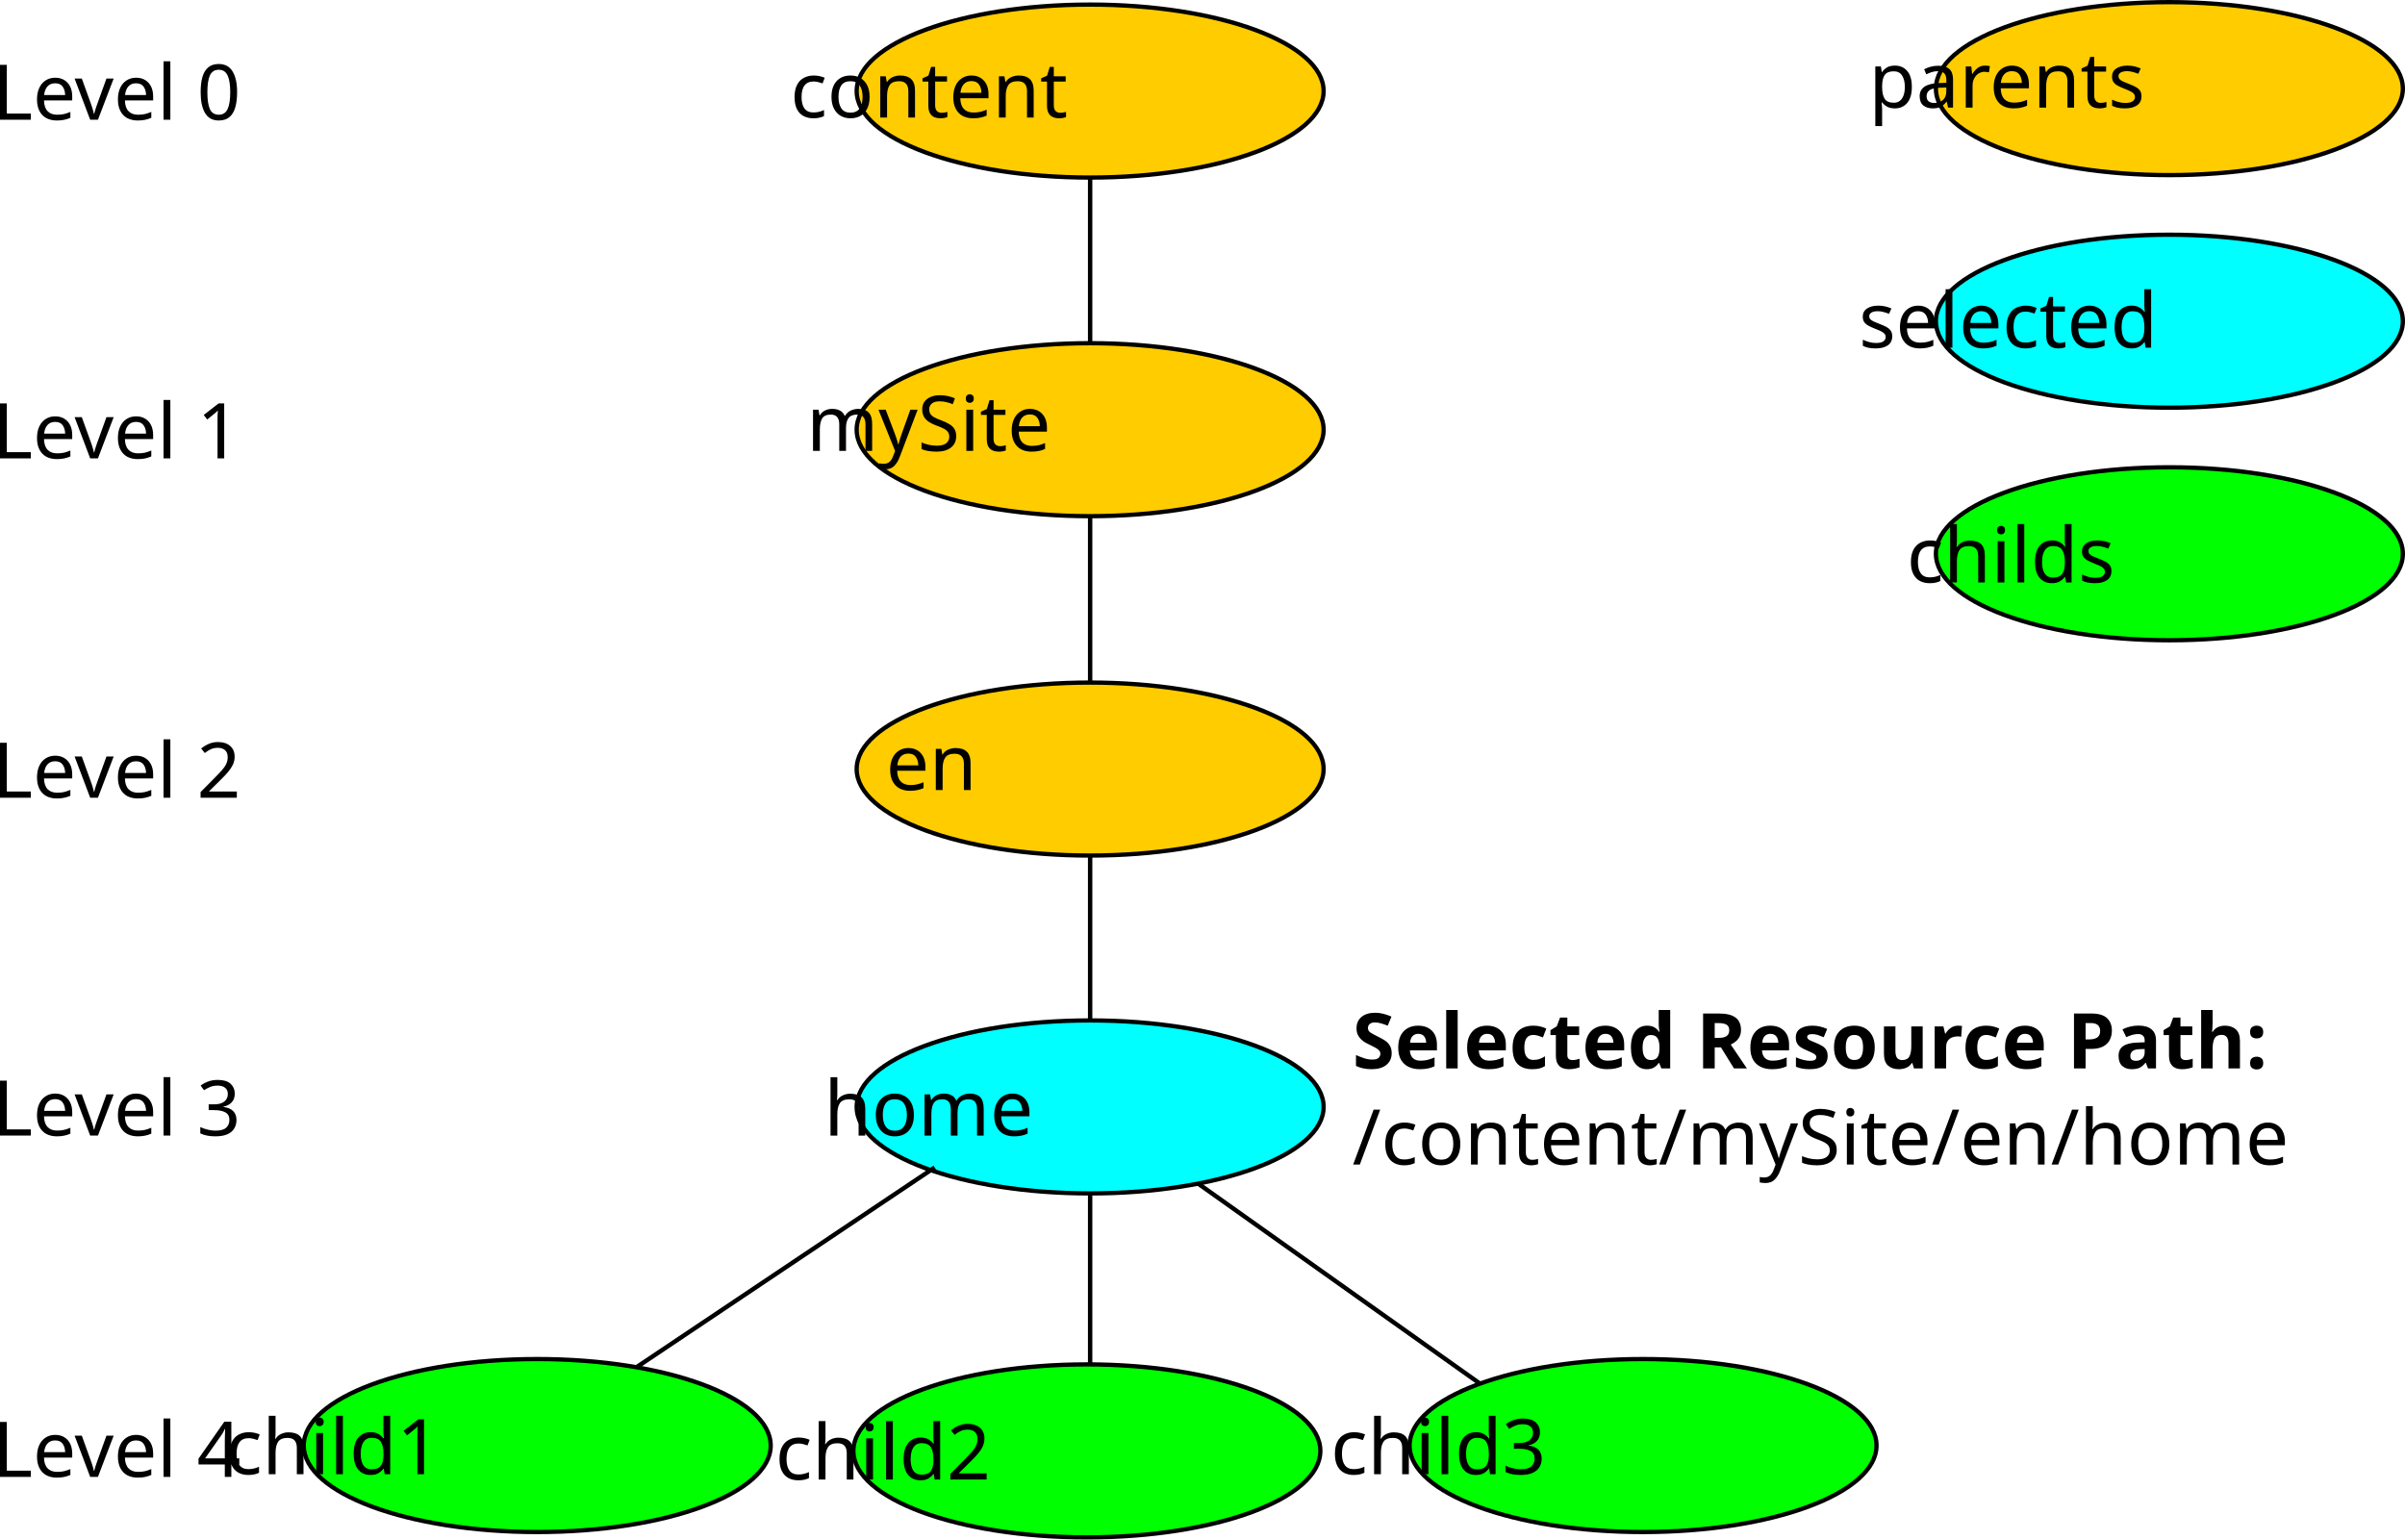
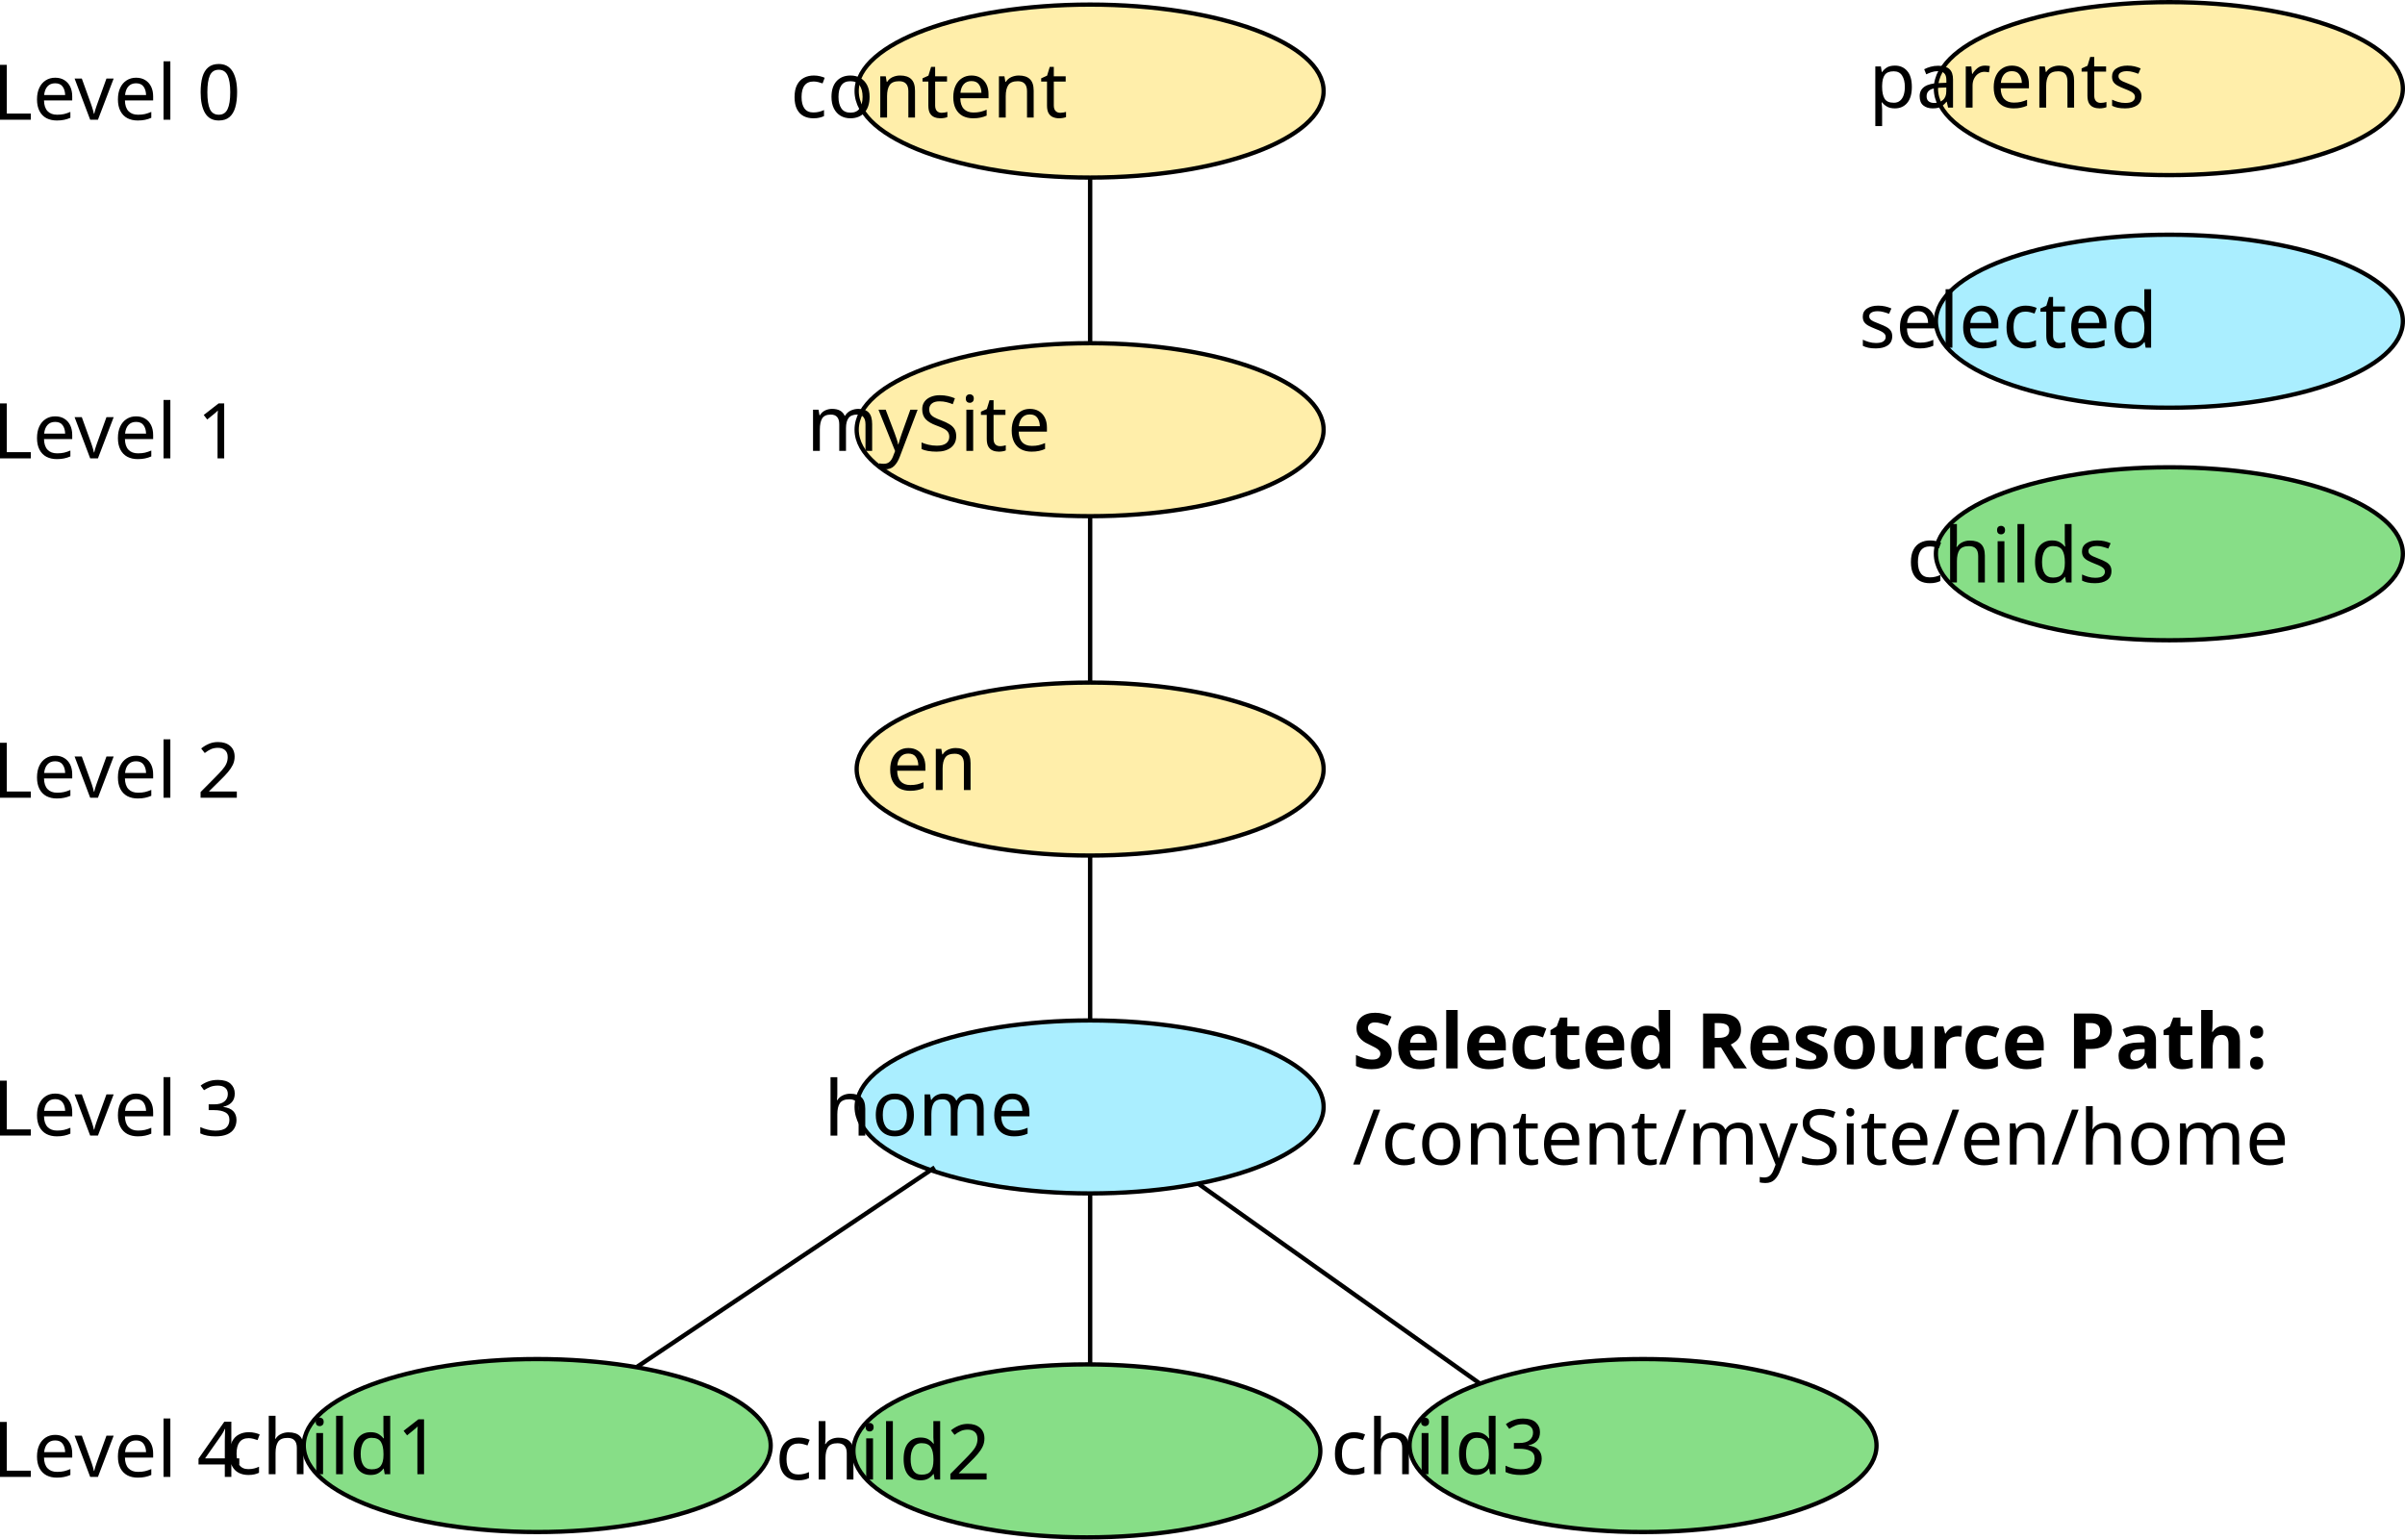
<svg xmlns="http://www.w3.org/2000/svg" width="154.458mm" height="98.884mm" viewBox="0 0 547.293 350.375" id="svg2" version="1.1">
  <defs id="defs4" />
  <g id="layer1" transform="translate(24.77264,-77.60942)">
    <g id="g4142" transform="translate(-55.23575,-16.85715)">
-       <ellipse ry="19.684" rx="53.13" cy="115.193" cx="278.54" id="path4136" style="fill:#ffcc00;fill-opacity:1;stroke:#000000;stroke-width:0.974;stroke-linejoin:round;stroke-miterlimit:4;stroke-dasharray:none;stroke-dashoffset:0;stroke-opacity:1" />
+       <ellipse ry="19.684" rx="53.13" cy="115.193" cx="278.54" id="path4136" style="fill:#ffeeaa;fill-opacity:1;stroke:#000000;stroke-width:0.974;stroke-linejoin:round;stroke-miterlimit:4;stroke-dasharray:none;stroke-dashoffset:0;stroke-opacity:1" />
      <text id="text4138" y="121.213" x="278.271" style="font-style:normal;font-weight:normal;font-size:40px;line-height:125%;font-family:Sans;text-align:center;letter-spacing:0px;word-spacing:0px;text-anchor:middle;fill:#000000;fill-opacity:1;stroke:none;stroke-width:1px;stroke-linecap:butt;stroke-linejoin:miter;stroke-opacity:1" xml:space="preserve">
        <tspan y="121.213" x="278.271" id="tspan4140" style="font-size:17.5px;-inkscape-font-specification:sans-serif;font-family:sans-serif;font-weight:normal;font-style:normal;font-stretch:normal;font-variant:normal">content</tspan>
      </text>
    </g>
    <g transform="translate(-55.23575,60.20825)" id="g4195">
-       <ellipse style="fill:#ffcc00;fill-opacity:1;stroke:#000000;stroke-width:0.974;stroke-linejoin:round;stroke-miterlimit:4;stroke-dasharray:none;stroke-dashoffset:0;stroke-opacity:1" id="ellipse4197" cx="278.54" cy="115.193" rx="53.13" ry="19.684" />
+       <ellipse style="fill:#ffeeaa;fill-opacity:1;stroke:#000000;stroke-width:0.974;stroke-linejoin:round;stroke-miterlimit:4;stroke-dasharray:none;stroke-dashoffset:0;stroke-opacity:1" id="ellipse4197" cx="278.54" cy="115.193" rx="53.13" ry="19.684" />
      <text xml:space="preserve" style="font-style:normal;font-weight:normal;font-size:40px;line-height:125%;font-family:Sans;text-align:center;letter-spacing:0px;word-spacing:0px;text-anchor:middle;fill:#000000;fill-opacity:1;stroke:none;stroke-width:1px;stroke-linecap:butt;stroke-linejoin:miter;stroke-opacity:1" x="278.194" y="120.021" id="text4199">
        <tspan style="font-size:17.5px;-inkscape-font-specification:sans-serif;font-family:sans-serif;font-weight:normal;font-style:normal;font-stretch:normal;font-variant:normal" id="tspan4201" x="278.194" y="120.021">mySite</tspan>
      </text>
    </g>
    <g id="g4203" transform="translate(-55.23575,137.4446)">
-       <ellipse ry="19.684" rx="53.13" cy="115.193" cx="278.54" id="ellipse4205" style="fill:#ffcc00;fill-opacity:1;stroke:#000000;stroke-width:0.974;stroke-linejoin:round;stroke-miterlimit:4;stroke-dasharray:none;stroke-dashoffset:0;stroke-opacity:1" />
+       <ellipse ry="19.684" rx="53.13" cy="115.193" cx="278.54" id="ellipse4205" style="fill:#ffeeaa;fill-opacity:1;stroke:#000000;stroke-width:0.974;stroke-linejoin:round;stroke-miterlimit:4;stroke-dasharray:none;stroke-dashoffset:0;stroke-opacity:1" />
      <text id="text4207" y="119.97" x="278.809" style="font-style:normal;font-weight:normal;font-size:40px;line-height:125%;font-family:Sans;text-align:center;letter-spacing:0px;word-spacing:0px;text-anchor:middle;fill:#000000;fill-opacity:1;stroke:none;stroke-width:1px;stroke-linecap:butt;stroke-linejoin:miter;stroke-opacity:1" xml:space="preserve">
        <tspan y="119.97" x="278.809" id="tspan4209" style="font-size:17.5px;-inkscape-font-specification:sans-serif;font-family:sans-serif;font-weight:normal;font-style:normal;font-stretch:normal;font-variant:normal">en</tspan>
      </text>
    </g>
    <g transform="translate(-55.23575,214.339)" id="g4211">
-       <ellipse style="fill:#00ffff;fill-opacity:1;stroke:#000000;stroke-width:0.974;stroke-linejoin:round;stroke-miterlimit:4;stroke-dasharray:none;stroke-dashoffset:0;stroke-opacity:1" id="ellipse4213" cx="278.54" cy="115.193" rx="53.13" ry="19.684" />
+       <ellipse style="fill:#aaeeff;fill-opacity:1;stroke:#000000;stroke-width:0.974;stroke-linejoin:round;stroke-miterlimit:4;stroke-dasharray:none;stroke-dashoffset:0;stroke-opacity:1" id="ellipse4213" cx="278.54" cy="115.193" rx="53.13" ry="19.684" />
      <text xml:space="preserve" style="font-style:normal;font-weight:normal;font-size:40px;line-height:125%;font-family:Sans;text-align:center;letter-spacing:0px;word-spacing:0px;text-anchor:middle;fill:#000000;fill-opacity:1;stroke:none;stroke-width:1px;stroke-linecap:butt;stroke-linejoin:miter;stroke-opacity:1" x="278.194" y="121.717" id="text4215">
        <tspan style="font-size:17.5px;-inkscape-font-specification:sans-serif;font-family:sans-serif;font-weight:normal;font-style:normal;font-stretch:normal;font-variant:normal" id="tspan4217" x="278.194" y="121.717">home</tspan>
      </text>
    </g>
    <g id="g4330" transform="translate(0,-22)">
      <g transform="translate(-181.0596,313.4044)" id="g4219">
-         <ellipse style="fill:#00ff00;fill-opacity:1;stroke:#000000;stroke-width:0.974;stroke-linejoin:round;stroke-miterlimit:4;stroke-dasharray:none;stroke-dashoffset:0;stroke-opacity:1" id="ellipse4221" cx="278.54" cy="115.193" rx="53.13" ry="19.684" />
+         <ellipse style="fill:#87de87;fill-opacity:1;stroke:#000000;stroke-width:0.974;stroke-linejoin:round;stroke-miterlimit:4;stroke-dasharray:none;stroke-dashoffset:0;stroke-opacity:1" id="ellipse4221" cx="278.54" cy="115.193" rx="53.13" ry="19.684" />
        <text xml:space="preserve" style="font-style:normal;font-weight:normal;font-size:40px;line-height:125%;font-family:Sans;text-align:center;letter-spacing:0px;word-spacing:0px;text-anchor:middle;fill:#000000;fill-opacity:1;stroke:none;stroke-width:1px;stroke-linecap:butt;stroke-linejoin:miter;stroke-opacity:1" x="278.869" y="121.717" id="text4223">
          <tspan style="font-size:17.5px;-inkscape-font-specification:sans-serif;font-family:sans-serif;font-weight:normal;font-style:normal;font-stretch:normal;font-variant:normal" id="tspan4225" x="278.869" y="121.717">child1</tspan>
        </text>
      </g>
      <g id="g4227" transform="translate(-55.23575,313.4044)">
-         <ellipse ry="19.684" rx="53.13" cy="116.409" cx="277.797" id="ellipse4229" style="fill:#00ff00;fill-opacity:1;stroke:#000000;stroke-width:0.974;stroke-linejoin:round;stroke-miterlimit:4;stroke-dasharray:none;stroke-dashoffset:0;stroke-opacity:1" />
+         <ellipse ry="19.684" rx="53.13" cy="116.409" cx="277.797" id="ellipse4229" style="fill:#87de87;fill-opacity:1;stroke:#000000;stroke-width:0.974;stroke-linejoin:round;stroke-miterlimit:4;stroke-dasharray:none;stroke-dashoffset:0;stroke-opacity:1" />
        <text id="text4231" y="122.933" x="278.194" style="font-style:normal;font-weight:normal;font-size:40px;line-height:125%;font-family:Sans;text-align:center;letter-spacing:0px;word-spacing:0px;text-anchor:middle;fill:#000000;fill-opacity:1;stroke:none;stroke-width:1px;stroke-linecap:butt;stroke-linejoin:miter;stroke-opacity:1" xml:space="preserve">
          <tspan y="122.933" x="278.194" id="tspan4233" style="font-size:17.5px;-inkscape-font-specification:sans-serif;font-family:sans-serif;font-weight:normal;font-style:normal;font-stretch:normal;font-variant:normal">child2</tspan>
        </text>
      </g>
      <g transform="translate(70.58806,313.4044)" id="g4235">
-         <ellipse style="fill:#00ff00;fill-opacity:1;stroke:#000000;stroke-width:0.974;stroke-linejoin:round;stroke-miterlimit:4;stroke-dasharray:none;stroke-dashoffset:0;stroke-opacity:1" id="ellipse4237" cx="278.54" cy="115.193" rx="53.13" ry="19.684" />
+         <ellipse style="fill:#87de87;fill-opacity:1;stroke:#000000;stroke-width:0.974;stroke-linejoin:round;stroke-miterlimit:4;stroke-dasharray:none;stroke-dashoffset:0;stroke-opacity:1" id="ellipse4237" cx="278.54" cy="115.193" rx="53.13" ry="19.684" />
        <text xml:space="preserve" style="font-style:normal;font-weight:normal;font-size:40px;line-height:125%;font-family:Sans;text-align:center;letter-spacing:0px;word-spacing:0px;text-anchor:middle;fill:#000000;fill-opacity:1;stroke:none;stroke-width:1px;stroke-linecap:butt;stroke-linejoin:miter;stroke-opacity:1" x="278.762" y="121.717" id="text4239">
          <tspan style="font-size:17.5px;-inkscape-font-specification:sans-serif;font-family:sans-serif;font-weight:normal;font-style:normal;font-stretch:normal;font-variant:normal" id="tspan4241" x="278.762" y="121.717">child3</tspan>
        </text>
      </g>
    </g>
    <path style="fill:none;fill-rule:evenodd;stroke:#000000;stroke-width:1px;stroke-linecap:butt;stroke-linejoin:miter;stroke-opacity:1" d="m 223.304,118.02 0,37.697" id="path4255" />
    <g transform="translate(190.3627,88.44852)" id="g4276">
-       <ellipse style="fill:#00ff00;fill-opacity:1;stroke:#000000;stroke-width:0.974;stroke-linejoin:round;stroke-miterlimit:4;stroke-dasharray:none;stroke-dashoffset:0;stroke-opacity:1" id="ellipse4278" cx="278.54" cy="115.193" rx="53.13" ry="19.684" />
+       <ellipse style="fill:#87de87;fill-opacity:1;stroke:#000000;stroke-width:0.974;stroke-linejoin:round;stroke-miterlimit:4;stroke-dasharray:none;stroke-dashoffset:0;stroke-opacity:1" id="ellipse4278" cx="278.54" cy="115.193" rx="53.13" ry="19.684" />
      <text xml:space="preserve" style="font-style:normal;font-weight:normal;font-size:40px;line-height:125%;font-family:Sans;text-align:center;letter-spacing:0px;word-spacing:0px;text-anchor:middle;fill:#000000;fill-opacity:1;stroke:none;stroke-width:1px;stroke-linecap:butt;stroke-linejoin:miter;stroke-opacity:1" x="278.852" y="121.717" id="text4280">
        <tspan style="font-size:17.5px;-inkscape-font-specification:sans-serif;font-family:sans-serif;font-weight:normal;font-style:normal;font-stretch:normal;font-variant:normal" id="tspan4282" x="278.852" y="121.717">childs</tspan>
      </text>
    </g>
    <g id="g4284" transform="translate(190.3627,35.51783)">
-       <ellipse ry="19.684" rx="53.13" cy="115.193" cx="278.54" id="ellipse4286" style="fill:#00ffff;fill-opacity:1;stroke:#000000;stroke-width:0.974;stroke-linejoin:round;stroke-miterlimit:4;stroke-dasharray:none;stroke-dashoffset:0;stroke-opacity:1" />
+       <ellipse ry="19.684" rx="53.13" cy="115.193" cx="278.54" id="ellipse4286" style="fill:#aaeeff;fill-opacity:1;stroke:#000000;stroke-width:0.974;stroke-linejoin:round;stroke-miterlimit:4;stroke-dasharray:none;stroke-dashoffset:0;stroke-opacity:1" />
      <text id="text4288" y="121.213" x="278.271" style="font-style:normal;font-weight:normal;font-size:40px;line-height:125%;font-family:Sans;text-align:center;letter-spacing:0px;word-spacing:0px;text-anchor:middle;fill:#000000;fill-opacity:1;stroke:none;stroke-width:1px;stroke-linecap:butt;stroke-linejoin:miter;stroke-opacity:1" xml:space="preserve">
        <tspan y="121.213" x="278.271" id="tspan4290" style="font-size:17.5px;-inkscape-font-specification:sans-serif;font-family:sans-serif;font-weight:normal;font-style:normal;font-stretch:normal;font-variant:normal">selected</tspan>
      </text>
    </g>
    <g transform="translate(207.3005,-17.41285)" id="g4292">
-       <ellipse style="fill:#ffcc00;fill-opacity:1;stroke:#000000;stroke-width:0.974;stroke-linejoin:round;stroke-miterlimit:4;stroke-dasharray:none;stroke-dashoffset:0;stroke-opacity:1" id="ellipse4294" cx="261.602" cy="115.193" rx="53.13" ry="19.684" />
+       <ellipse style="fill:#ffeeaa;fill-opacity:1;stroke:#000000;stroke-width:0.974;stroke-linejoin:round;stroke-miterlimit:4;stroke-dasharray:none;stroke-dashoffset:0;stroke-opacity:1" id="ellipse4294" cx="261.602" cy="115.193" rx="53.13" ry="19.684" />
      <text xml:space="preserve" style="font-style:normal;font-weight:normal;font-size:40px;line-height:125%;font-family:Sans;text-align:center;letter-spacing:0px;word-spacing:0px;text-anchor:middle;fill:#000000;fill-opacity:1;stroke:none;stroke-width:1px;stroke-linecap:butt;stroke-linejoin:miter;stroke-opacity:1" x="261.021" y="119.517" id="text4296">
        <tspan style="font-size:17.5px;-inkscape-font-specification:sans-serif;font-family:sans-serif;font-weight:normal;font-style:normal;font-stretch:normal;font-variant:normal" id="tspan4298" x="261.021" y="119.517">parents</tspan>
      </text>
    </g>
    <path style="fill:none;fill-rule:evenodd;stroke:#000000;stroke-width:1px;stroke-linecap:butt;stroke-linejoin:miter;stroke-opacity:1" d="m 223.304,232.954 0,-37.868" id="path4308" />
    <text xml:space="preserve" style="font-style:normal;font-weight:normal;font-size:40px;line-height:125%;font-family:Sans;letter-spacing:0px;word-spacing:0px;fill:#000000;fill-opacity:1;stroke:none;stroke-width:1px;stroke-linecap:butt;stroke-linejoin:miter;stroke-opacity:1" x="282.987" y="320.772" id="text4318">
      <tspan x="282.987" y="320.772" style="font-style:normal;font-variant:normal;font-weight:bold;font-stretch:normal;font-size:17.5px;font-family:sans-serif;-inkscape-font-specification:'sans-serif Bold'" id="tspan4324">Selected Resource Path:</tspan>
      <tspan x="282.987" y="342.647" style="font-style:normal;font-variant:normal;font-weight:normal;font-stretch:normal;font-size:17.5px;font-family:sans-serif;-inkscape-font-specification:sans-serif" id="tspan4352">/content/mySite/en/home</tspan>
    </text>
    <path style="fill:none;fill-rule:evenodd;stroke:#000000;stroke-width:1px;stroke-linecap:butt;stroke-linejoin:miter;stroke-opacity:1" d="m 223.304,272.322 0,37.526" id="path4344" />
    <path style="fill:none;fill-rule:evenodd;stroke:#000000;stroke-width:1px;stroke-linecap:butt;stroke-linejoin:miter;stroke-opacity:1" d="m 223.304,349.216 0,38.915" id="path4346" />
    <path style="fill:none;fill-rule:evenodd;stroke:#000000;stroke-width:1px;stroke-linecap:butt;stroke-linejoin:miter;stroke-opacity:1" d="m 247.886,346.983 64.229,45.595" id="path4348" />
    <text xml:space="preserve" style="font-style:normal;font-weight:normal;font-size:40px;line-height:125%;font-family:Sans;letter-spacing:0px;word-spacing:0px;fill:#000000;fill-opacity:1;stroke:none;stroke-width:1px;stroke-linecap:butt;stroke-linejoin:miter;stroke-opacity:1" x="-26.49" y="104.86" id="text4191">
      <tspan id="tspan4193" x="-26.49" y="104.86" style="font-size:17.5px;-inkscape-font-specification:sans-serif;font-family:sans-serif;font-weight:normal;font-style:normal;font-stretch:normal;font-variant:normal">Level 0</tspan>
    </text>
    <text id="text4195" y="181.926" x="-26.49" style="font-style:normal;font-weight:normal;font-size:40px;line-height:125%;font-family:Sans;letter-spacing:0px;word-spacing:0px;fill:#000000;fill-opacity:1;stroke:none;stroke-width:1px;stroke-linecap:butt;stroke-linejoin:miter;stroke-opacity:1" xml:space="preserve">
      <tspan style="font-size:17.5px;-inkscape-font-specification:sans-serif;font-family:sans-serif;font-weight:normal;font-style:normal;font-stretch:normal;font-variant:normal" y="181.926" x="-26.49" id="tspan4197">Level 1</tspan>
    </text>
    <text xml:space="preserve" style="font-style:normal;font-weight:normal;font-size:40px;line-height:125%;font-family:Sans;letter-spacing:0px;word-spacing:0px;fill:#000000;fill-opacity:1;stroke:none;stroke-width:1px;stroke-linecap:butt;stroke-linejoin:miter;stroke-opacity:1" x="-26.49" y="259.162" id="text4200">
      <tspan id="tspan4202" x="-26.49" y="259.162" style="font-size:17.5px;-inkscape-font-specification:sans-serif;font-family:sans-serif;font-weight:normal;font-style:normal;font-stretch:normal;font-variant:normal">Level 2</tspan>
    </text>
    <text id="text4204" y="336.056" x="-26.49" style="font-style:normal;font-weight:normal;font-size:40px;line-height:125%;font-family:Sans;letter-spacing:0px;word-spacing:0px;fill:#000000;fill-opacity:1;stroke:none;stroke-width:1px;stroke-linecap:butt;stroke-linejoin:miter;stroke-opacity:1" xml:space="preserve">
      <tspan style="font-size:17.5px;-inkscape-font-specification:sans-serif;font-family:sans-serif;font-weight:normal;font-style:normal;font-stretch:normal;font-variant:normal" y="336.056" x="-26.49" id="tspan4206">Level 3</tspan>
    </text>
    <text xml:space="preserve" style="font-style:normal;font-weight:normal;font-size:40px;line-height:125%;font-family:Sans;letter-spacing:0px;word-spacing:0px;fill:#000000;fill-opacity:1;stroke:none;stroke-width:1px;stroke-linecap:butt;stroke-linejoin:miter;stroke-opacity:1" x="-26.49" y="413.73" id="text4208">
      <tspan id="tspan4210" x="-26.49" y="413.73" style="font-size:17.5px;-inkscape-font-specification:sans-serif;font-family:sans-serif;font-weight:normal;font-style:normal;font-stretch:normal;font-variant:normal">Level 4</tspan>
    </text>
    <path style="fill:none;fill-rule:evenodd;stroke:#000000;stroke-width:1px;stroke-linecap:butt;stroke-linejoin:miter;stroke-opacity:1" d="m 187.932,343.309 -67.74,45.386" id="path4216" />
  </g>
</svg>
